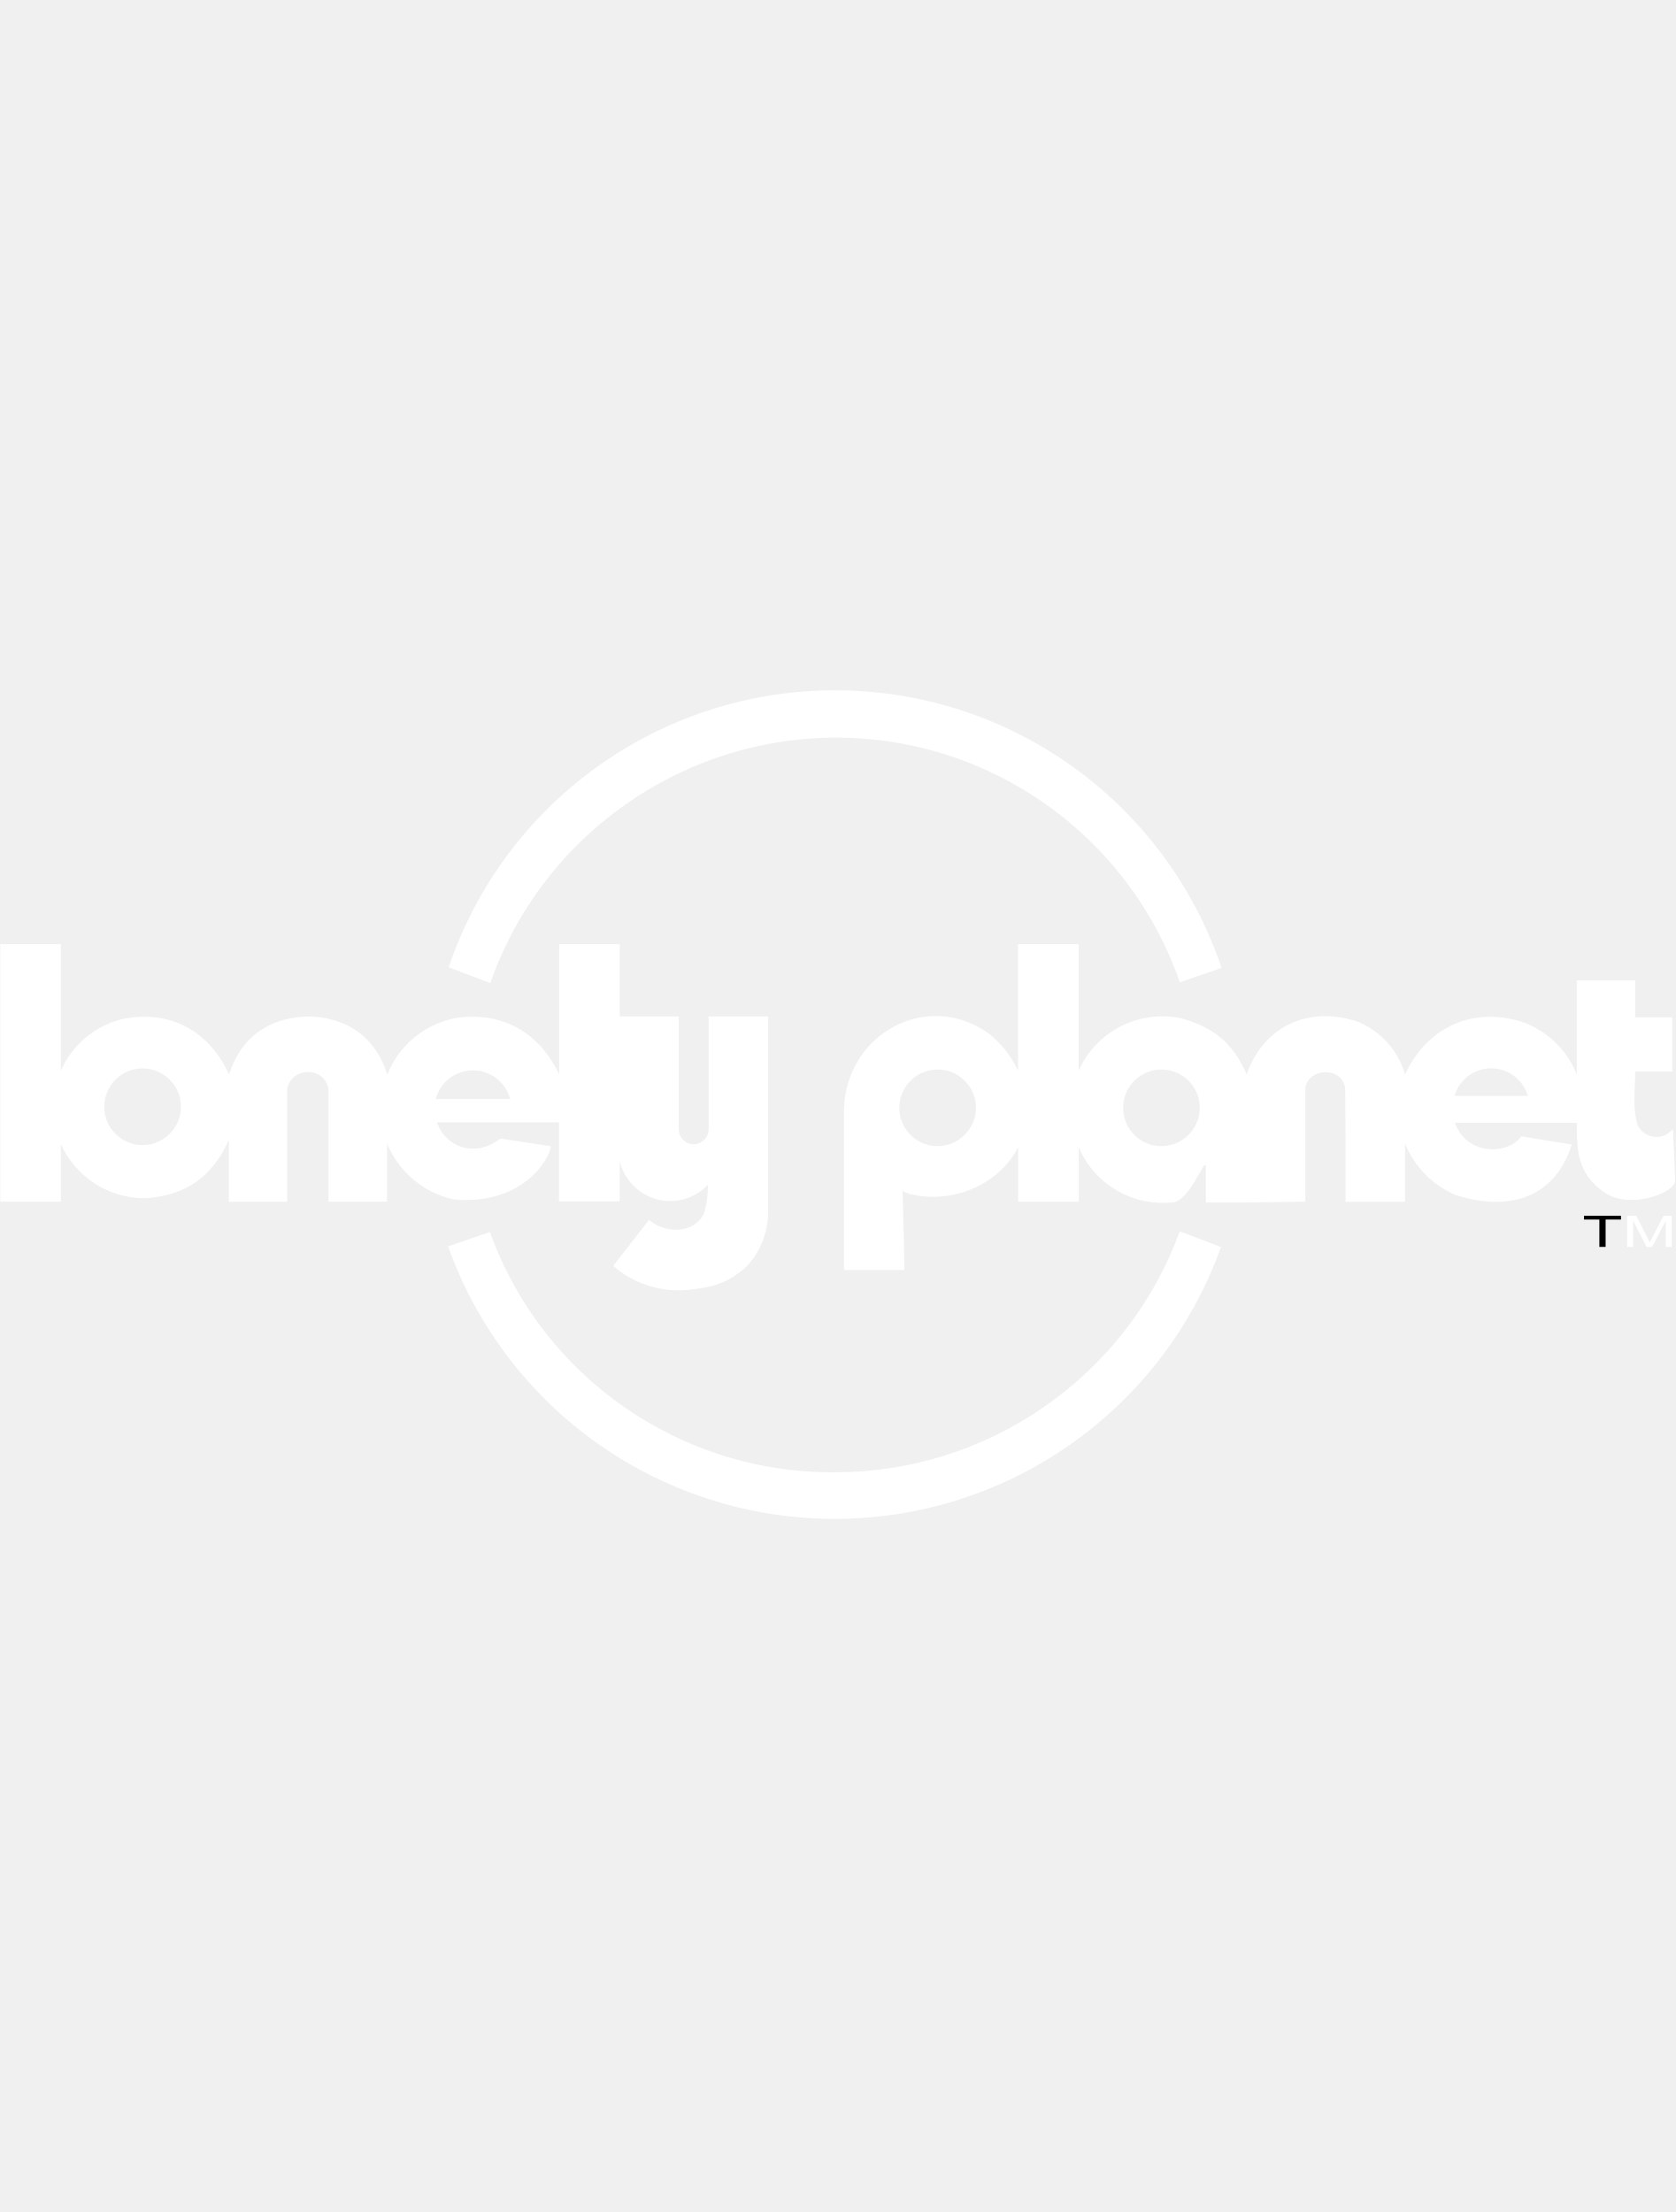
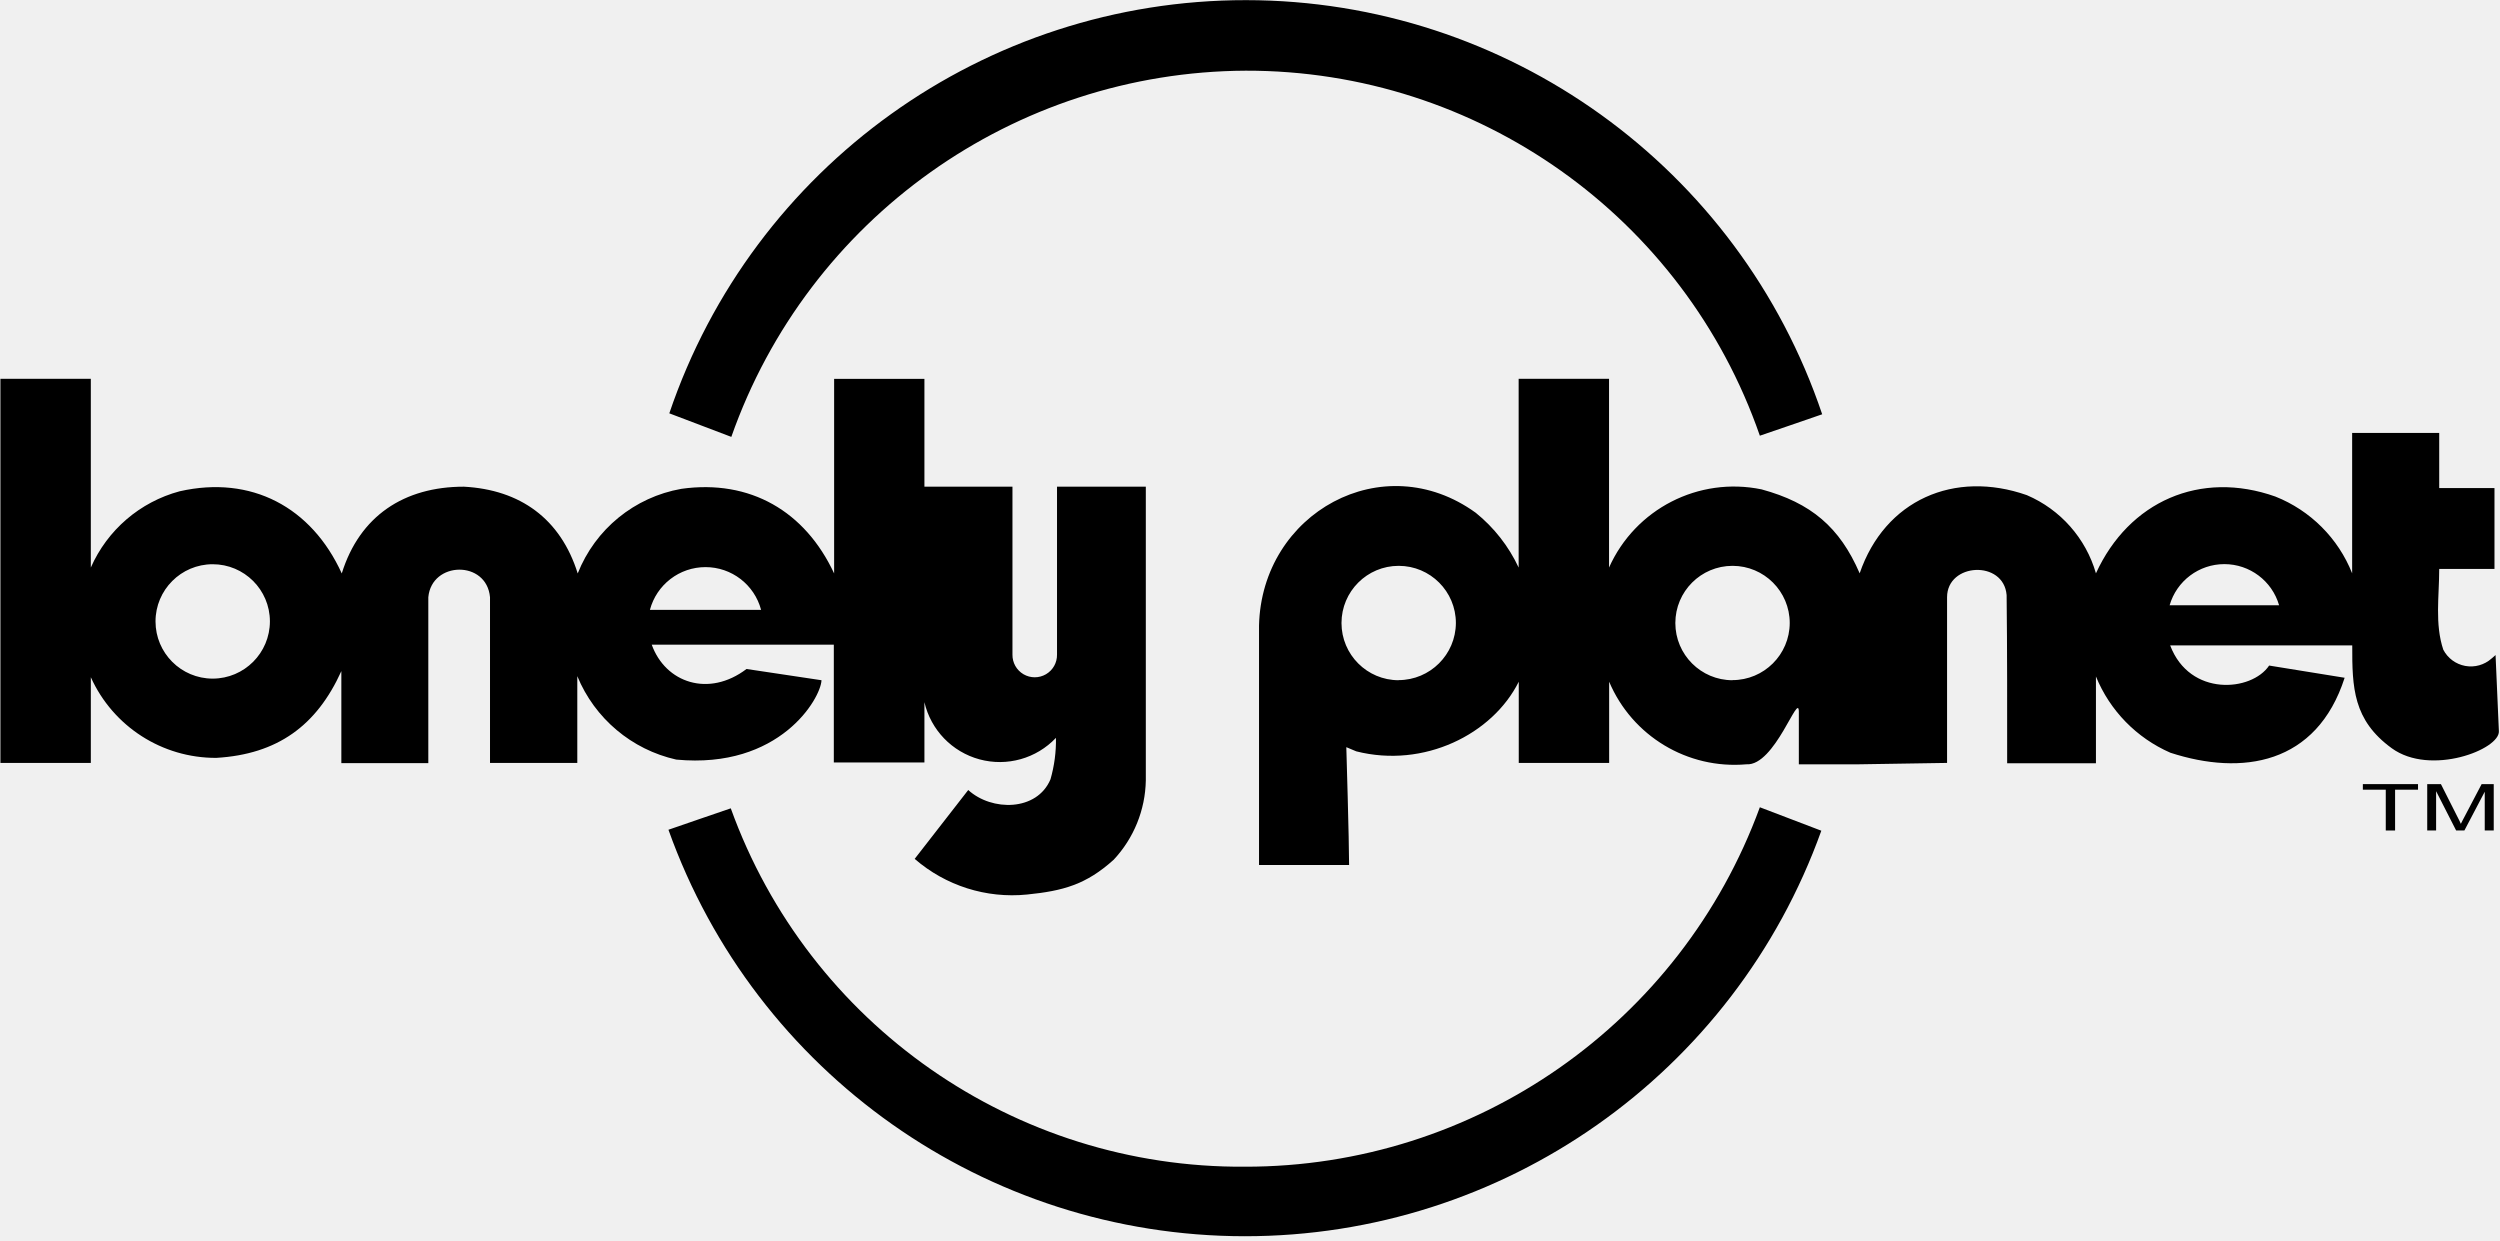
- <svg xmlns="http://www.w3.org/2000/svg" width="150" height="198" viewBox="0 0 399 198">
+ <svg xmlns="http://www.w3.org/2000/svg" width="399" height="198" viewBox="0 0 399 198">
  <g>
-     <path d="M198.82 11.282c36.978-.074 69.93 23.322 82.052 58.256l4.991-1.709 4.958-1.71C277.519 26.65 240.528.057 198.876.022c-41.652-.035-78.688 26.496-92.055 65.945l9.897 3.76C128.98 34.85 161.85 11.451 198.82 11.282z" fill="white" />
-     <path d="M131.111 108.564l-11.966-1.795c-6.034 4.581-12.94 2.205-15.128-3.88h29.06v18.803h14.461v-9.624a12.342 12.342 0 0 0 20.992 5.693 22.53 22.53 0 0 1-.872 6.615c-2.154 5.128-9.384 5.128-13.128 1.71l-8.547 10.99a23.726 23.726 0 0 0 17.914 5.693c5.778-.581 9.453-1.59 13.847-5.555a19.026 19.026 0 0 0 5.128-12.65V77.675H168.7v26.804a3.556 3.556 0 1 1-7.111 0V77.675h-14.052V60.462h-14.41v31.06c-4.632-9.932-13.402-15.043-24.376-13.505a21.88 21.88 0 0 0-16.547 13.504c-2.735-8.735-9.18-13.367-18.17-13.846-9.54 0-16.633 4.667-19.488 13.846-4.82-10.58-14.427-15.709-25.88-13.11a21.607 21.607 0 0 0-14.171 12.17v-30.12H.068v61.3h14.428v-13.676a21.863 21.863 0 0 0 20.034 12.872c9.744-.58 16-5.128 19.949-13.846v14.684h13.88V95.316c.53-5.778 9.316-5.948 9.846 0v26.445h13.932v-13.846a22.376 22.376 0 0 0 15.795 13.316c16.53 1.572 23.077-9.795 23.18-12.667zm-97.162-.256a9.128 9.128 0 1 1 9.128-9.146 9.145 9.145 0 0 1-9.128 9.146zm87.521-10.975h-17.744a9.18 9.18 0 0 1 17.744 0zm271.898 32.958c-.291.53-.48.923-.616 1.196a14 14 0 0 0-.53-1.094l-2.65-5.248h-2.187v7.402h1.418v-6.273l3.197 6.273h1.316l3.248-6.188v6.188H398v-7.402h-1.932l-2.7 5.146z" fill="white" />
-     <path d="M198.684 186.205c-36.712.263-69.597-22.66-82.052-57.196l-4.991 1.709-4.957 1.71c13.87 38.874 50.67 64.84 91.946 64.875 41.274.034 78.119-25.87 92.054-64.722l-9.812-3.743c-12.617 34.495-45.458 57.418-82.188 57.367z" fill="white" />
+     <path d="M198.82 11.282c36.978-.074 69.93 23.322 82.052 58.256l4.991-1.709 4.958-1.71C277.519 26.65 240.528.057 198.876.022c-41.652-.035-78.688 26.496-92.055 65.945l9.897 3.76C128.98 34.85 161.85 11.451 198.82 11.282z" />
+     <path d="M131.111 108.564l-11.966-1.795c-6.034 4.581-12.94 2.205-15.128-3.88h29.06v18.803h14.461v-9.624a12.342 12.342 0 0 0 20.992 5.693 22.53 22.53 0 0 1-.872 6.615c-2.154 5.128-9.384 5.128-13.128 1.71l-8.547 10.99a23.726 23.726 0 0 0 17.914 5.693c5.778-.581 9.453-1.59 13.847-5.555a19.026 19.026 0 0 0 5.128-12.65V77.675H168.7v26.804a3.556 3.556 0 1 1-7.111 0V77.675h-14.052V60.462h-14.41v31.06c-4.632-9.932-13.402-15.043-24.376-13.505a21.88 21.88 0 0 0-16.547 13.504c-2.735-8.735-9.18-13.367-18.17-13.846-9.54 0-16.633 4.667-19.488 13.846-4.82-10.58-14.427-15.709-25.88-13.11a21.607 21.607 0 0 0-14.171 12.17v-30.12H.068v61.3h14.428v-13.676a21.863 21.863 0 0 0 20.034 12.872c9.744-.58 16-5.128 19.949-13.846v14.684h13.88V95.316c.53-5.778 9.316-5.948 9.846 0v26.445h13.932v-13.846a22.376 22.376 0 0 0 15.795 13.316c16.53 1.572 23.077-9.795 23.18-12.667zm-97.162-.256a9.128 9.128 0 1 1 9.128-9.146 9.145 9.145 0 0 1-9.128 9.146zm87.521-10.975h-17.744a9.18 9.18 0 0 1 17.744 0zm271.898 32.958c-.291.53-.48.923-.616 1.196a14 14 0 0 0-.53-1.094l-2.65-5.248h-2.187v7.402h1.418v-6.273l3.197 6.273h1.316l3.248-6.188v6.188H398v-7.402h-1.932l-2.7 5.146z" />
+     <path d="M198.684 186.205c-36.712.263-69.597-22.66-82.052-57.196l-4.991 1.709-4.957 1.71c13.87 38.874 50.67 64.84 91.946 64.875 41.274.034 78.119-25.87 92.054-64.722l-9.812-3.743c-12.617 34.495-45.458 57.418-82.188 57.367z" />
    <path d="M377.111 126.034L380.769 126.034 380.769 132.547 382.256 132.547 382.256 126.034 385.915 126.034 385.915 125.145 377.111 125.145z" />
-     <path d="M381.726 119.419c6.189 4.496 17.283.188 17.095-2.735l-.53-12.137-.65.564a4.957 4.957 0 0 1-7.692-1.419c-1.368-4.102-.65-8.547-.65-12.889h8.82V77.897h-8.82v-8.803h-13.897v22.41a21.88 21.88 0 0 0-12.257-12.256c-11.966-4.24-23.367.752-28.632 12.256a19.436 19.436 0 0 0-11.026-12.478c-11.555-4.052-22.666.752-26.684 12.478-3.18-7.367-7.76-11.248-15.658-13.401a21.83 21.83 0 0 0-24.342 12.478v-30.12h-14.427v30.12a24.65 24.65 0 0 0-6.838-8.735c-14.786-10.718-34.188 0-34.598 18v38.205h14.376c0-3.846-.444-18.803-.444-18.803l1.59.667c10.769 2.735 21.743-2.701 25.931-11.112v12.958h14.428v-12.958a21.726 21.726 0 0 0 21.914 13.18c4.547.29 8.342-11.727 8.359-8.393v8.393h9.641l14.017-.222V95.316c0-5.504 9.043-5.983 9.504-.342.103 8.667.086 18.342.086 26.838h14.17v-13.846a22.598 22.598 0 0 0 11.881 12.17c11.436 3.727 23.35 1.898 27.812-11.965l-12.051-1.949c-2.77 4.154-12.667 5.043-15.795-3.213h29.06c-.017 6.717.12 11.914 6.307 16.41zm-158.495-10.855a9.128 9.128 0 1 1 9.128-9.128 9.162 9.162 0 0 1-9.145 9.111l.017.017zm53.282 0a9.128 9.128 0 1 1 9.128-9.128 9.145 9.145 0 0 1-9.162 9.111l.034.017zm69.76-11.966a9.094 9.094 0 0 1 17.47 0H346.24h.035z" fill="white" />
+     <path d="M381.726 119.419c6.189 4.496 17.283.188 17.095-2.735l-.53-12.137-.65.564a4.957 4.957 0 0 1-7.692-1.419c-1.368-4.102-.65-8.547-.65-12.889h8.82V77.897h-8.82v-8.803h-13.897v22.41a21.88 21.88 0 0 0-12.257-12.256c-11.966-4.24-23.367.752-28.632 12.256a19.436 19.436 0 0 0-11.026-12.478c-11.555-4.052-22.666.752-26.684 12.478-3.18-7.367-7.76-11.248-15.658-13.401a21.83 21.83 0 0 0-24.342 12.478v-30.12h-14.427v30.12a24.65 24.65 0 0 0-6.838-8.735c-14.786-10.718-34.188 0-34.598 18v38.205h14.376c0-3.846-.444-18.803-.444-18.803l1.59.667c10.769 2.735 21.743-2.701 25.931-11.112v12.958h14.428v-12.958a21.726 21.726 0 0 0 21.914 13.18c4.547.29 8.342-11.727 8.359-8.393v8.393h9.641l14.017-.222V95.316c0-5.504 9.043-5.983 9.504-.342.103 8.667.086 18.342.086 26.838h14.17v-13.846a22.598 22.598 0 0 0 11.881 12.17c11.436 3.727 23.35 1.898 27.812-11.965l-12.051-1.949c-2.77 4.154-12.667 5.043-15.795-3.213h29.06c-.017 6.717.12 11.914 6.307 16.41zm-158.495-10.855a9.128 9.128 0 1 1 9.128-9.128 9.162 9.162 0 0 1-9.145 9.111l.017.017zm53.282 0a9.128 9.128 0 1 1 9.128-9.128 9.145 9.145 0 0 1-9.162 9.111l.034.017zm69.76-11.966a9.094 9.094 0 0 1 17.47 0H346.24h.035z" />
  </g>
</svg>
